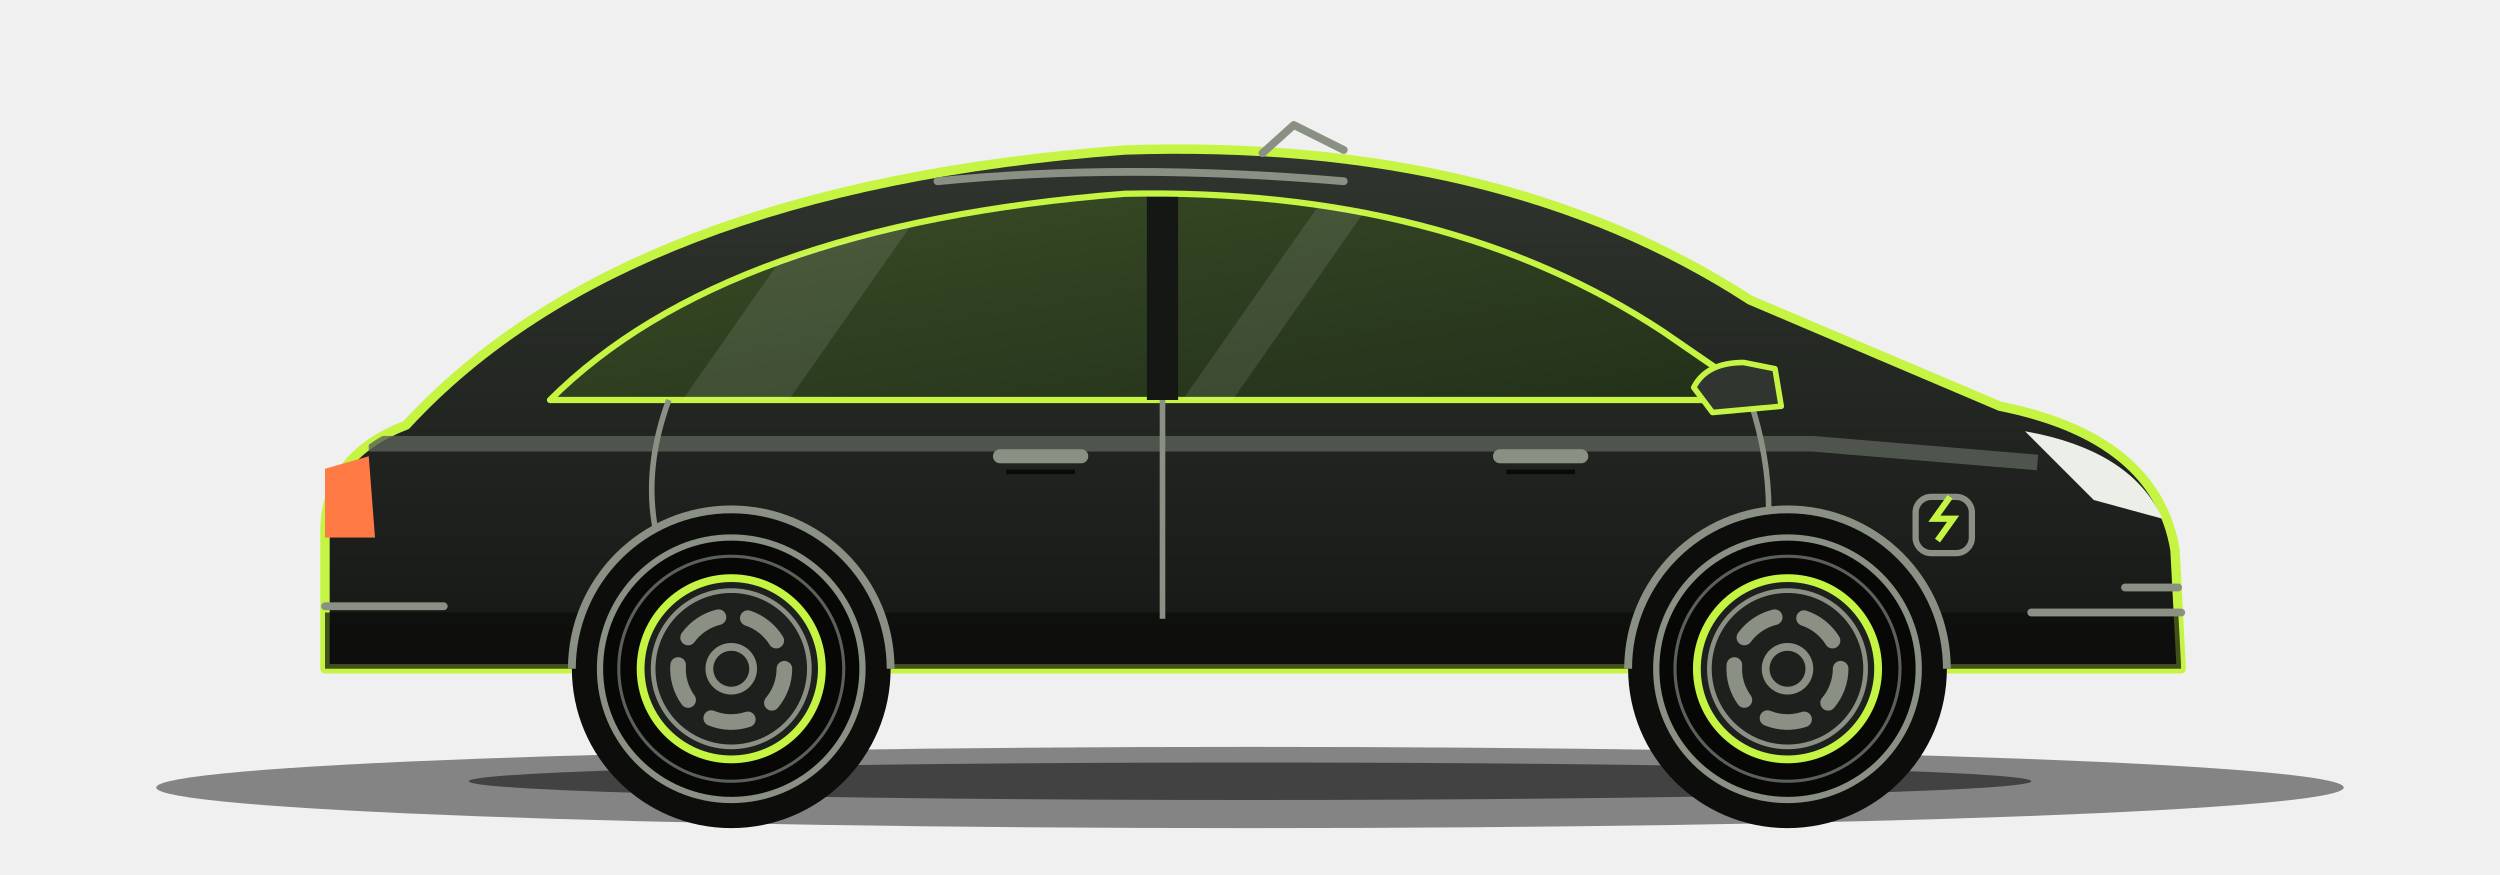
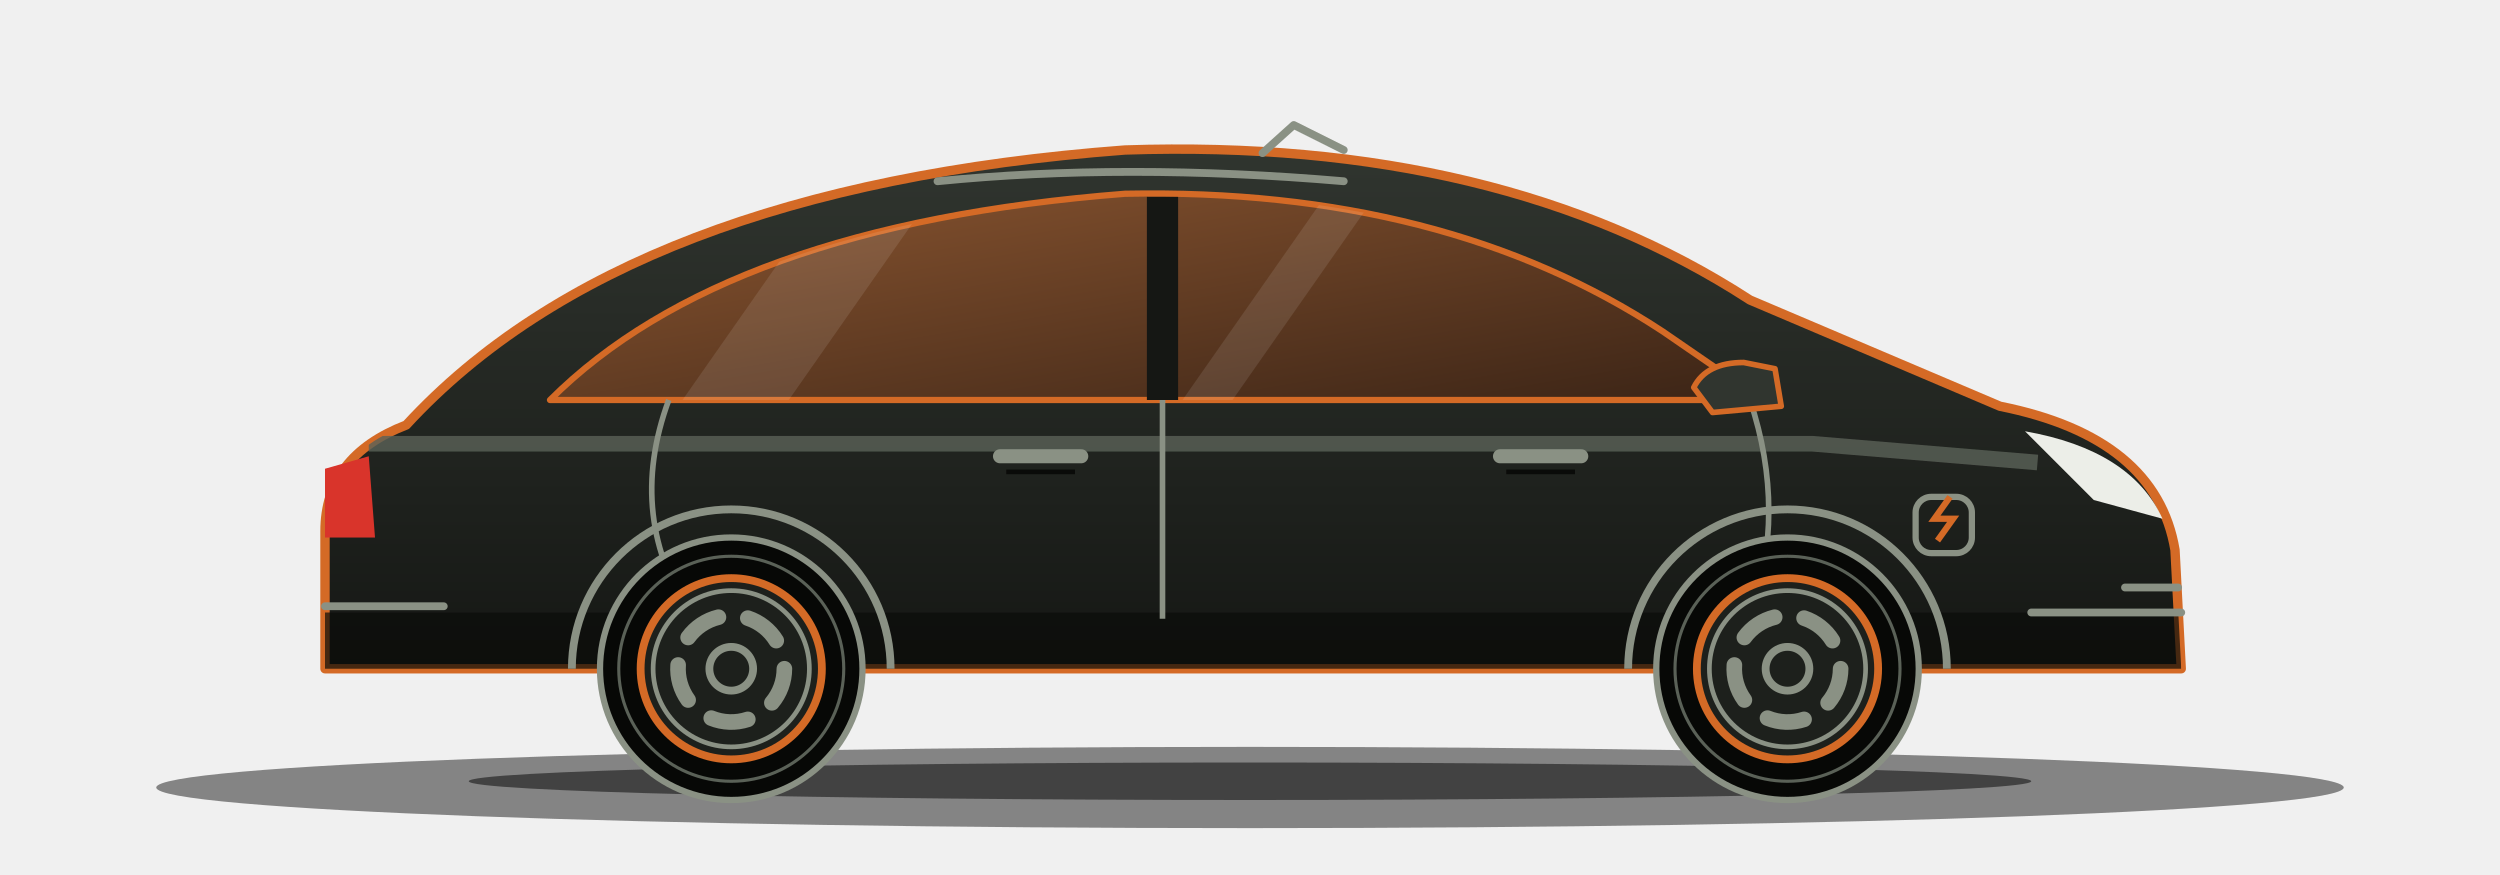
<svg xmlns="http://www.w3.org/2000/svg" aria-label="Eco-Friendly car, side view" viewBox="0 0 260 91">
  <defs>
    <linearGradient id="eco-c10b" x1="0" y1="0" x2="0" y2="1">
      <stop offset="0" stop-color="#30352F" />
      <stop offset="1" stop-color="#151714" />
    </linearGradient>
    <linearGradient id="eco-c10g" x1="0" y1="0" x2="1" y2="1">
-       <stop offset="0" stop-color="#3A4D26" />
-       <stop offset="1" stop-color="#22301A" />
+       <stop offset="0" stop-color="#8A5530" />
+       <stop offset="1" stop-color="#3B2416" />
    </linearGradient>
    <clipPath id="eco-c10c">
      <path d="M176,128 Q232,72 360,62 Q462,60 532,106 L564,128 Z" />
    </clipPath>
    <clipPath id="eco-c10k">
      <path d="M104,214 L104,170 Q104,146 130,136 Q200,60 360,48 Q480,44 560,96 L640,130 Q690,140 696,176 L698,214 Z" />
    </clipPath>
  </defs>
  <g transform="scale(0.325)">
    <ellipse cx="400" cy="252" rx="350" ry="13" fill="#000000" opacity="0.45" />
    <ellipse cx="400" cy="250" rx="250" ry="6" fill="#000000" opacity="0.5" />
-     <path d="M104,214 L104,170 Q104,146 130,136 Q200,60 360,48 Q480,44 560,96 L640,130 Q690,140 696,176 L698,214 Z" fill="url(#eco-c10b)" stroke="#C5F442" stroke-width="3" stroke-linejoin="round" />
+     <path d="M104,214 L104,170 Q104,146 130,136 Q200,60 360,48 Q480,44 560,96 L640,130 Q690,140 696,176 L698,214 Z" fill="url(#eco-c10b)" stroke="#D46A26" stroke-width="3" stroke-linejoin="round" />
    <g clip-path="url(#eco-c10k)">
      <rect x="104" y="196" width="594" height="20" fill="#0A0B09" opacity="0.7" />
      <path d="M118,142 L580,142 L652,148" stroke="#5A6157" stroke-width="5" fill="none" opacity="0.8" />
    </g>
-     <path d="M176,128 Q232,72 360,62 Q462,60 532,106 L564,128 Z" fill="url(#eco-c10g)" stroke="#C5F442" stroke-width="2" stroke-linejoin="round" />
+     <path d="M176,128 Q232,72 360,62 Q462,60 532,106 L564,128 Z" fill="url(#eco-c10g)" stroke="#D46A26" stroke-width="2" stroke-linejoin="round" />
    <g clip-path="url(#eco-c10c)" opacity="0.10">
      <path d="M280.0,40 l34,0 l-70,100 l-34,0 Z M440.0,40 l16,0 l-70,100 l-16,0 Z" fill="#FFFFFF" />
    </g>
    <rect x="367" y="63" width="10" height="65" fill="#151714" />
    <path d="M372,128 V198" stroke="#8A9184" stroke-width="1.8" fill="none" />
    <path d="M560,128 Q572,164 560,198" stroke="#8A9184" stroke-width="1.8" fill="none" />
    <path d="M214,128 Q200,166 222,198" stroke="#8A9184" stroke-width="1.8" fill="none" />
    <path d="M320,146 h26" stroke="#8A9184" stroke-width="4.5" stroke-linecap="round" />
    <path d="M322,151 h22" stroke="#0A0B09" stroke-width="1.5" />
    <path d="M480,146 h26" stroke="#8A9184" stroke-width="4.5" stroke-linecap="round" />
    <path d="M482,151 h22" stroke="#0A0B09" stroke-width="1.5" />
    <path d="M404,49 l10,-9 l16,8 M680,188 H697 M104,194 H142 M650,196 H698 M300,58 Q360,52 430,58" stroke="#8A9184" stroke-width="2.5" fill="none" stroke-linecap="round" stroke-linejoin="round" />
-     <path d="M542,124 q4,-8 16,-8 l10,2 l2,12 l-22,2 Z" fill="#30352F" stroke="#C5F442" stroke-width="1.8" stroke-linejoin="round" />
+     <path d="M542,124 q4,-8 16,-8 l10,2 l2,12 l-22,2 Z" fill="#30352F" stroke="#D46A26" stroke-width="1.8" stroke-linejoin="round" />
    <path d="M648,138 Q682,144 692,166 L670,160 Z" fill="#ECEEE8" />
-     <path d="M104,150 L118,146 L120,172 L104,172 Z" fill="#FF7A45" />
+     <path d="M104,150 L118,146 L120,172 L104,172 Z" fill="#D9342B" />
    <rect x="613" y="159" width="18" height="18" rx="5" fill="none" stroke="#8A9184" stroke-width="2" />
-     <path d="M620,173 l5,-7 h-6 l5,-7" stroke="#C5F442" stroke-width="2" fill="none" />
-     <circle cx="234" cy="214" r="51" fill="#0D0E0C" />
+     <path d="M620,173 l5,-7 h-6 l5,-7" stroke="#D46A26" stroke-width="2" fill="none" />
+     <circle cx="234" cy="214" r="51" fill="none" />
    <path d="M183,214 A51,51 0 0 1 285,214" fill="none" stroke="#8A9184" stroke-width="2.5" />
    <circle cx="234" cy="214" r="42" fill="#070806" stroke="#8A9184" stroke-width="2" />
    <circle cx="234" cy="214" r="36" fill="none" stroke="#5A6157" stroke-width="1" />
-     <circle cx="234" cy="214" r="29" fill="#1D201C" stroke="#C5F442" stroke-width="2.5" />
+     <circle cx="234" cy="214" r="29" fill="#1D201C" stroke="#D46A26" stroke-width="2.5" />
    <circle cx="234" cy="214" r="25" fill="none" stroke="#8A9184" stroke-width="1.5" />
    <path d="M251.0,214.0 A17,17 0 0 1 247.0,224.9" stroke="#8A9184" stroke-width="5" fill="none" stroke-linecap="round" />
    <path d="M239.3,230.2 A17,17 0 0 1 227.6,229.8" stroke="#8A9184" stroke-width="5" fill="none" stroke-linecap="round" />
    <path d="M220.2,224.0 A17,17 0 0 1 217.0,212.8" stroke="#8A9184" stroke-width="5" fill="none" stroke-linecap="round" />
    <path d="M220.2,204.0 A17,17 0 0 1 229.9,197.5" stroke="#8A9184" stroke-width="5" fill="none" stroke-linecap="round" />
    <path d="M239.3,197.8 A17,17 0 0 1 248.4,205.0" stroke="#8A9184" stroke-width="5" fill="none" stroke-linecap="round" />
    <circle cx="234" cy="214" r="7" fill="#1D201C" stroke="#8A9184" stroke-width="2.5" />
-     <circle cx="572" cy="214" r="51" fill="#0D0E0C" />
+     <circle cx="572" cy="214" r="51" fill="none" />
    <path d="M521,214 A51,51 0 0 1 623,214" fill="none" stroke="#8A9184" stroke-width="2.5" />
    <circle cx="572" cy="214" r="42" fill="#070806" stroke="#8A9184" stroke-width="2" />
    <circle cx="572" cy="214" r="36" fill="none" stroke="#5A6157" stroke-width="1" />
-     <circle cx="572" cy="214" r="29" fill="#1D201C" stroke="#C5F442" stroke-width="2.5" />
+     <circle cx="572" cy="214" r="29" fill="#1D201C" stroke="#D46A26" stroke-width="2.5" />
    <circle cx="572" cy="214" r="25" fill="none" stroke="#8A9184" stroke-width="1.5" />
    <path d="M589.0,214.0 A17,17 0 0 1 585.0,224.9" stroke="#8A9184" stroke-width="5" fill="none" stroke-linecap="round" />
    <path d="M577.3,230.2 A17,17 0 0 1 565.6,229.8" stroke="#8A9184" stroke-width="5" fill="none" stroke-linecap="round" />
    <path d="M558.2,224.0 A17,17 0 0 1 555.0,212.8" stroke="#8A9184" stroke-width="5" fill="none" stroke-linecap="round" />
    <path d="M558.2,204.0 A17,17 0 0 1 567.9,197.5" stroke="#8A9184" stroke-width="5" fill="none" stroke-linecap="round" />
    <path d="M577.3,197.8 A17,17 0 0 1 586.4,205.0" stroke="#8A9184" stroke-width="5" fill="none" stroke-linecap="round" />
    <circle cx="572" cy="214" r="7" fill="#1D201C" stroke="#8A9184" stroke-width="2.5" />
  </g>
</svg>
